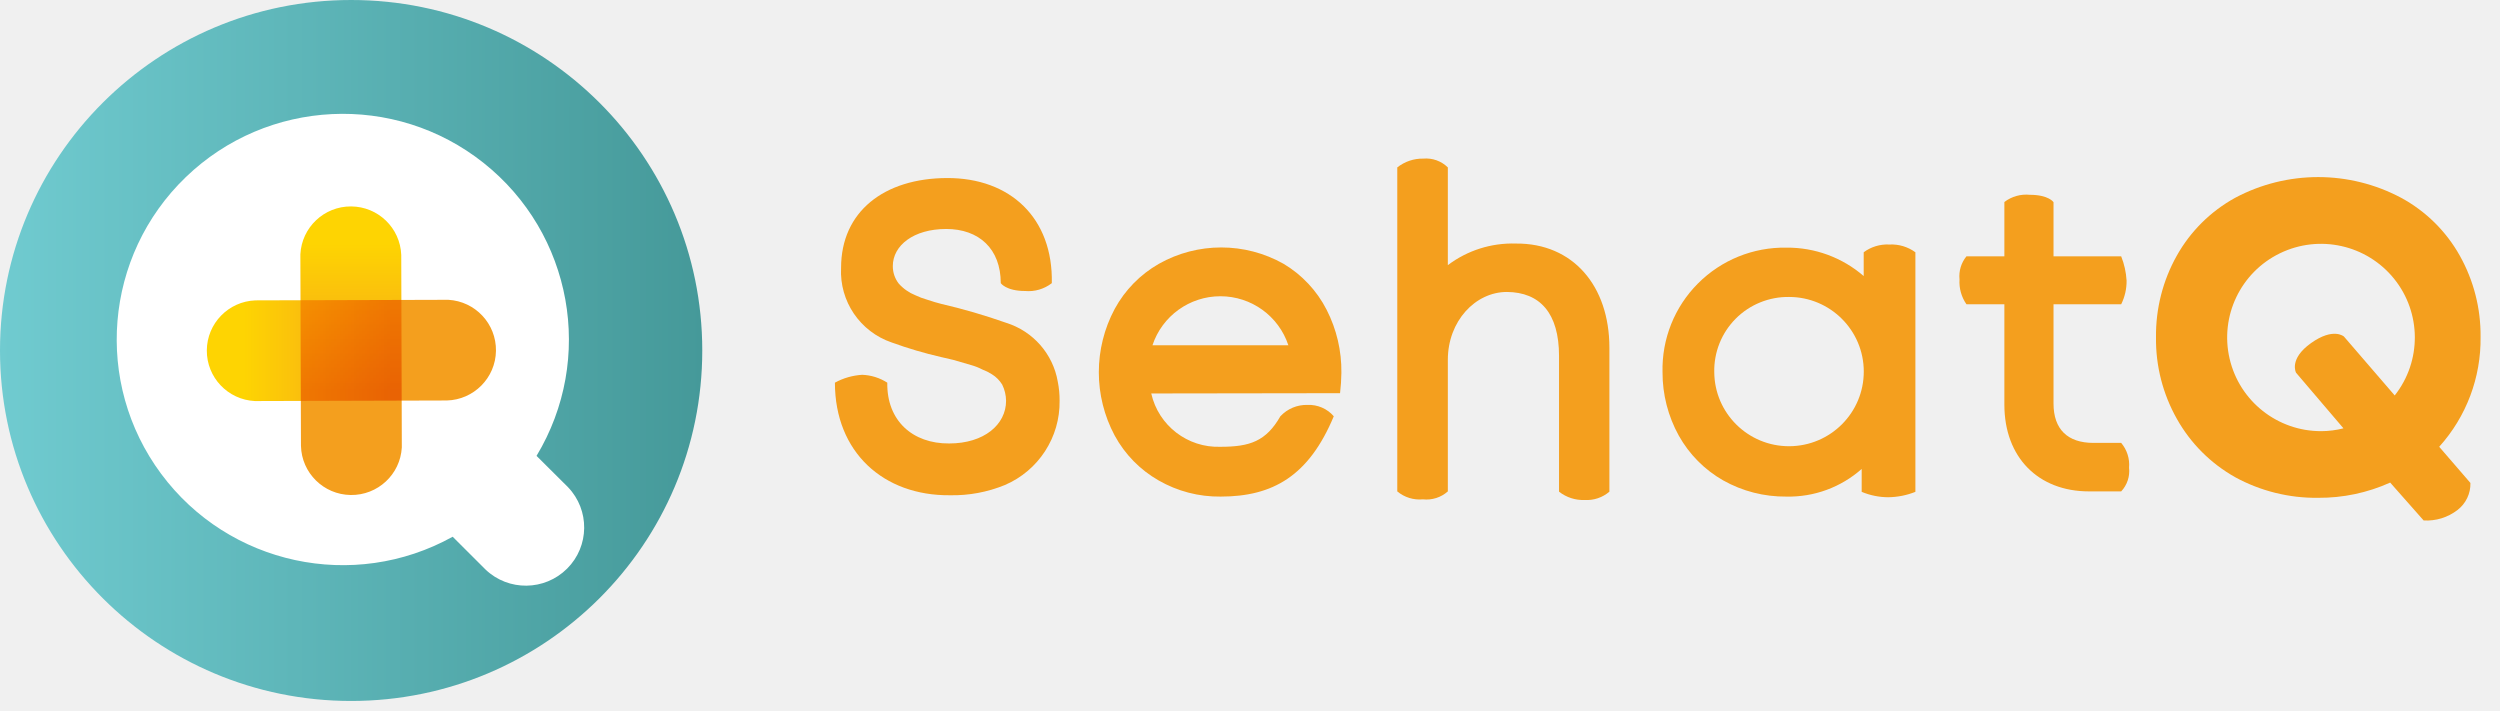
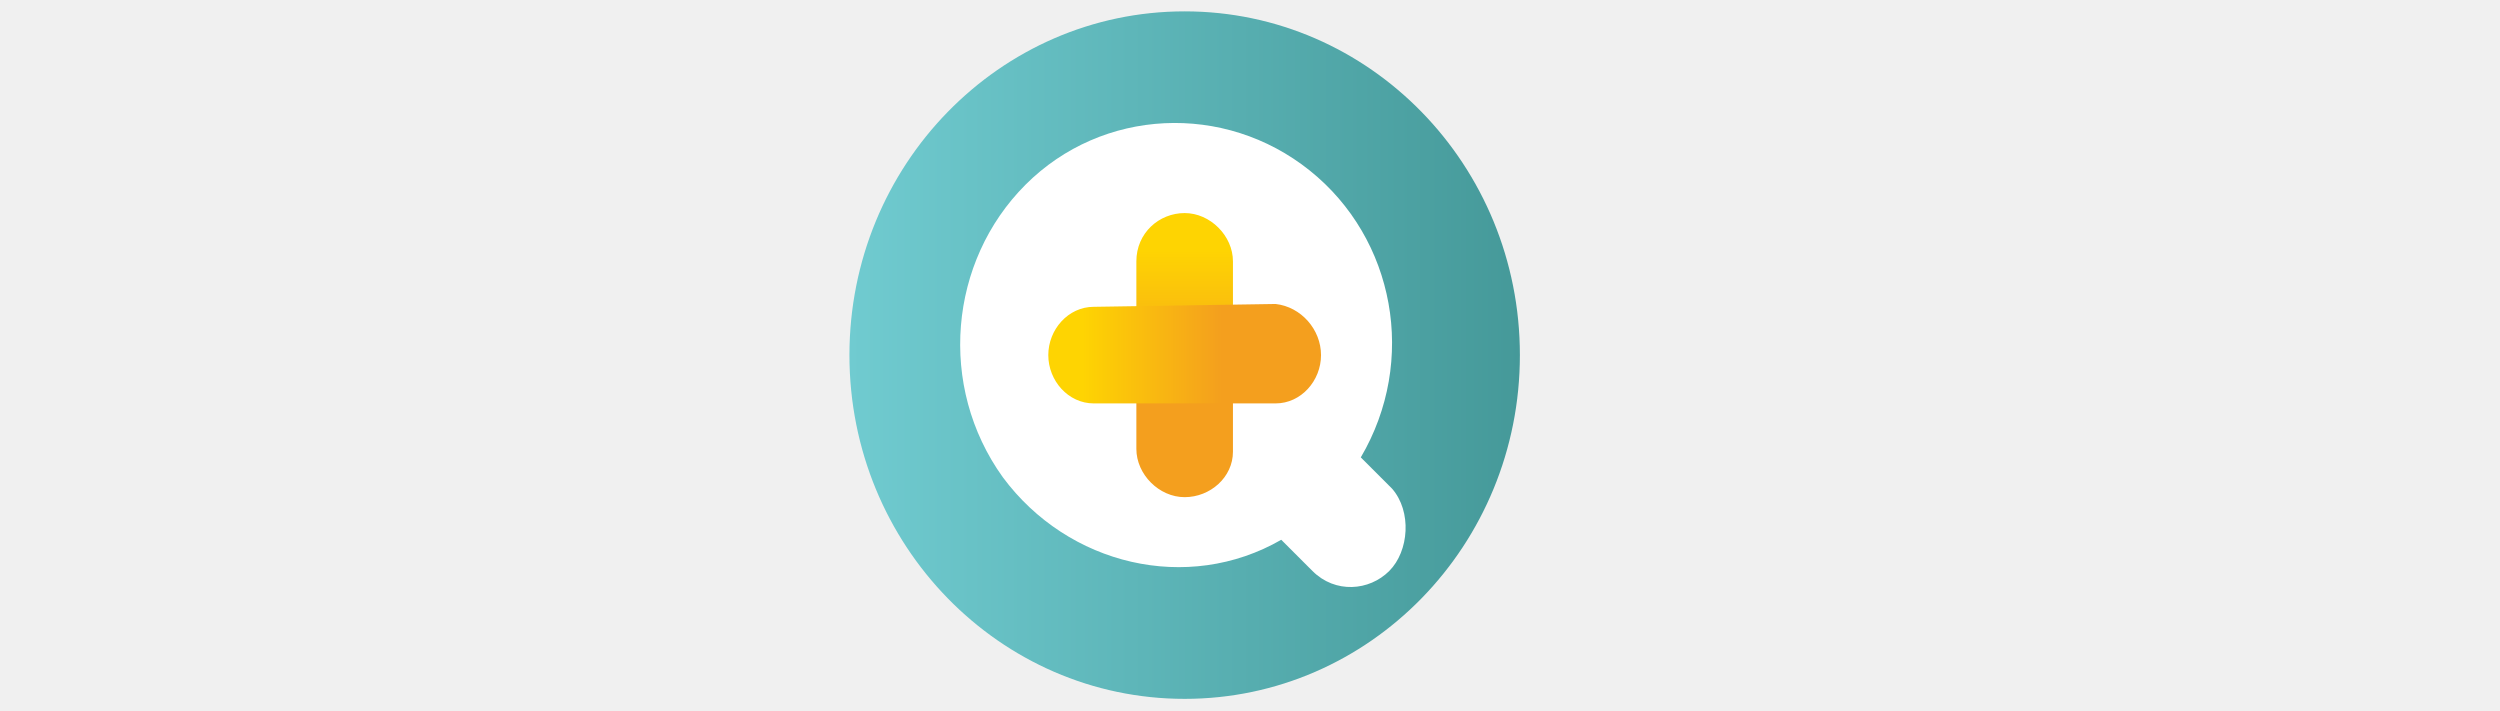
- <svg xmlns="http://www.w3.org/2000/svg" width="88px" height="25px" viewBox="0 0 88 25" version="1.1">
-   <defs>
-     <linearGradient x1="0%" y1="50%" x2="99.986%" y2="50%" id="linearGradient-1">
-       <stop stop-color="#70CBD0" offset="0%" />
-       <stop stop-color="#459999" offset="100%" />
-     </linearGradient>
-     <linearGradient x1="50.047%" y1="12.867%" x2="50.047%" y2="63.729%" id="linearGradient-2">
-       <stop stop-color="#FED402" offset="0%" />
-       <stop stop-color="#F49F1E" offset="100%" />
-     </linearGradient>
-     <linearGradient x1="12.835%" y1="49.953%" x2="63.729%" y2="49.953%" id="linearGradient-3">
-       <stop stop-color="#FED402" offset="0%" />
-       <stop stop-color="#F49F1E" offset="100%" />
-     </linearGradient>
-   </defs>
-   <g id="Symbol" stroke="none" stroke-width="1" fill="none" fill-rule="evenodd">
-     <g id="Bar/Search/Home" transform="translate(-120, -8)">
+ <svg xmlns="http://www.w3.org/2000/svg" version="1.1" id="Layer_1" x="0px" y="0px" viewBox="0 0 88 25" style="enable-background:new 0 0 88 25;" xml:space="preserve">
+   <style type="text/css">
+ 	.st0{fill-rule:evenodd;clip-rule:evenodd;fill:url(#Oval_1_);}
+ 	.st1{fill-rule:evenodd;clip-rule:evenodd;fill:#FFFFFF;}
+ 	.st2{fill-rule:evenodd;clip-rule:evenodd;fill:url(#Path_1_);}
+ 	.st3{fill-rule:evenodd;clip-rule:evenodd;fill:url(#Path_2_);}
+ </style>
+   <g id="Symbol">
+     <g id="Bar_x2F_Search_x2F_Home" transform="translate(-120, -8)">
      <g id="logo" transform="translate(120, 8)">
-         <path d="M33.444,17.433 C31.093,17.457 29.389,15.913 29.389,13.47 C29.685,13.307 30.014,13.213 30.351,13.193 C30.665,13.205 30.969,13.301 31.233,13.47 C31.209,14.803 32.121,15.62 33.41,15.61 C34.643,15.61 35.414,14.943 35.414,14.107 C35.411,13.909 35.365,13.714 35.277,13.537 C35.186,13.389 35.061,13.264 34.913,13.173 C34.808,13.106 34.696,13.05 34.579,13.007 C34.456,12.942 34.326,12.891 34.192,12.853 L33.931,12.777 L33.551,12.667 L33.12,12.567 C32.534,12.432 31.958,12.262 31.393,12.057 C30.275,11.678 29.545,10.604 29.606,9.427 C29.606,7.45 31.119,6.273 33.337,6.267 C35.554,6.26 37.071,7.667 37.024,9.967 C36.756,10.175 36.42,10.274 36.082,10.243 C35.414,10.243 35.227,9.967 35.227,9.967 C35.227,8.757 34.459,8.06 33.307,8.06 C32.155,8.06 31.427,8.643 31.427,9.367 C31.426,9.588 31.498,9.804 31.634,9.98 C31.795,10.161 31.996,10.302 32.221,10.393 C32.356,10.457 32.496,10.509 32.639,10.55 C32.823,10.613 32.973,10.657 33.133,10.697 C33.906,10.876 34.669,11.099 35.417,11.363 C36.365,11.659 37.067,12.46 37.234,13.437 C37.278,13.656 37.299,13.88 37.298,14.103 C37.318,15.392 36.557,16.565 35.371,17.073 C34.76,17.323 34.104,17.446 33.444,17.433 L33.444,17.433 Z" id="Path" fill="#F49F1E" />
-         <path d="M40.524,13.85 C40.779,14.981 41.805,15.769 42.965,15.727 C43.994,15.727 44.565,15.533 45.069,14.653 C45.315,14.389 45.663,14.243 46.024,14.253 C46.378,14.238 46.719,14.385 46.949,14.653 C46.074,16.75 44.809,17.48 42.965,17.48 C42.199,17.489 41.445,17.292 40.781,16.91 C40.13,16.538 39.596,15.992 39.238,15.333 C38.492,13.94 38.492,12.267 39.238,10.873 C39.598,10.211 40.136,9.661 40.791,9.287 C42.154,8.518 43.82,8.518 45.183,9.287 C45.831,9.673 46.357,10.235 46.699,10.907 C47.049,11.593 47.227,12.353 47.217,13.123 C47.214,13.363 47.198,13.602 47.17,13.84 L40.524,13.85 Z M40.567,12.153 L45.35,12.153 C45.009,11.123 44.045,10.428 42.958,10.428 C41.872,10.428 40.908,11.123 40.567,12.153 L40.567,12.153 Z" id="Shape" fill="#F49F1E" fill-rule="nonzero" />
-         <path d="M54.878,12.533 C54.878,11.023 54.21,10.287 53.044,10.277 C51.926,10.277 50.964,11.31 50.964,12.663 L50.964,17.297 C50.724,17.511 50.405,17.612 50.085,17.577 C49.759,17.608 49.434,17.507 49.184,17.297 L49.184,5.893 C49.443,5.687 49.767,5.577 50.099,5.583 C50.419,5.554 50.735,5.668 50.964,5.893 L50.964,9.333 C51.652,8.813 52.499,8.545 53.362,8.573 C55.365,8.557 56.651,10.06 56.651,12.24 L56.651,17.307 C56.411,17.513 56.1,17.618 55.783,17.6 C55.456,17.613 55.135,17.509 54.878,17.307 L54.878,12.533 Z" id="Path" fill="#F49F1E" />
-         <path d="M65.531,16.507 C64.801,17.154 63.853,17.502 62.876,17.48 C62.099,17.487 61.333,17.291 60.656,16.91 C60,16.537 59.46,15.991 59.093,15.333 C58.715,14.65 58.518,13.881 58.521,13.1 C58.493,11.934 58.942,10.807 59.766,9.98 C60.589,9.153 61.715,8.696 62.883,8.717 C63.881,8.708 64.848,9.064 65.602,9.717 L65.602,8.88 C65.862,8.686 66.182,8.59 66.507,8.607 C66.834,8.59 67.157,8.687 67.422,8.88 L67.422,17.313 C67.117,17.435 66.792,17.499 66.463,17.503 C66.143,17.501 65.827,17.437 65.531,17.313 L65.531,16.507 Z M60.342,13.097 C60.351,14.545 61.532,15.712 62.983,15.707 C64.434,15.701 65.607,14.525 65.605,13.077 C65.603,11.629 64.427,10.455 62.977,10.453 C62.272,10.443 61.594,10.719 61.097,11.217 C60.601,11.716 60.328,12.394 60.342,13.097 Z" id="Shape" fill="#F49F1E" fill-rule="nonzero" />
-         <path d="M70.554,14.243 L70.554,10.71 L69.219,10.71 C69.041,10.454 68.955,10.147 68.975,9.837 C68.945,9.544 69.032,9.251 69.219,9.023 L70.554,9.023 L70.554,7.11 C70.81,6.915 71.13,6.825 71.449,6.857 C72.117,6.857 72.284,7.117 72.284,7.117 L72.284,9.023 L74.666,9.023 C74.775,9.297 74.839,9.586 74.856,9.88 C74.859,10.168 74.794,10.452 74.666,10.71 L72.284,10.71 L72.284,14.207 C72.284,15.11 72.779,15.59 73.69,15.59 L74.666,15.59 C74.871,15.833 74.971,16.147 74.943,16.463 C74.978,16.768 74.876,17.073 74.666,17.297 L73.533,17.297 C71.75,17.297 70.554,16.103 70.554,14.243 Z" id="Path" fill="#F49F1E" />
-         <path d="M86.959,17 L85.86,15.727 C86.815,14.667 87.335,13.288 87.316,11.863 C87.327,10.862 87.075,9.874 86.585,9 C86.104,8.14 85.388,7.433 84.521,6.963 C82.695,5.99 80.503,5.99 78.677,6.963 C77.815,7.437 77.103,8.143 76.623,9 C76.131,9.877 75.879,10.868 75.891,11.873 C75.878,12.88 76.133,13.873 76.629,14.75 C77.111,15.607 77.819,16.315 78.677,16.797 C79.572,17.286 80.578,17.536 81.599,17.523 C82.473,17.529 83.337,17.346 84.134,16.987 L85.312,18.32 C85.739,18.345 86.159,18.216 86.498,17.957 C86.797,17.73 86.969,17.374 86.959,17 Z M80.821,13.12 L82.49,15.077 C82.235,15.142 81.973,15.176 81.709,15.177 C80.169,15.181 78.83,14.123 78.482,12.625 C78.134,11.128 78.868,9.589 80.253,8.916 C81.637,8.243 83.304,8.614 84.271,9.811 C85.237,11.008 85.247,12.713 84.294,13.92 L82.507,11.847 C82.507,11.847 82.14,11.513 81.348,12.077 C80.557,12.64 80.821,13.12 80.821,13.12 Z" id="Shape" fill="#F49F1E" fill-rule="nonzero" />
-         <ellipse id="Oval" fill="url(#linearGradient-1)" cx="12.36" cy="12.337" rx="12.36" ry="12.337" />
-         <path d="M19.995,17.15 L18.886,16.047 C20.946,12.63 20.149,8.219 17.023,5.735 C13.897,3.252 9.411,3.467 6.538,6.237 C3.664,9.008 3.294,13.476 5.673,16.68 C8.052,19.883 12.442,20.831 15.934,18.893 L17.093,20.05 C17.9,20.818 19.174,20.802 19.963,20.015 C20.751,19.227 20.765,17.955 19.995,17.15 L19.995,17.15 Z" id="Path" fill="#FFFFFF" />
-         <path d="M14.124,8.973 C14.088,8.024 13.31,7.272 12.358,7.266 C11.407,7.261 10.62,8.005 10.573,8.953 L10.573,8.953 L10.573,8.973 L10.594,15.697 C10.618,16.648 11.39,17.41 12.343,17.424 C13.296,17.439 14.091,16.7 14.144,15.75 L14.144,15.75 L14.144,15.75 L14.124,8.973 Z" id="Path" fill="url(#linearGradient-2)" />
-         <path d="M8.99,10.573 C8.04,10.609 7.285,11.386 7.28,12.335 C7.275,13.285 8.02,14.07 8.97,14.117 L8.99,14.117 L15.727,14.097 C16.679,14.072 17.443,13.302 17.458,12.351 C17.472,11.399 16.732,10.606 15.78,10.553 L15.78,10.553 L15.78,10.553 L8.99,10.573 Z" id="Path" fill="url(#linearGradient-3)" style="mix-blend-mode: multiply;" />
+         <linearGradient id="Oval_1_" gradientUnits="userSpaceOnUse" x1="-249.232" y1="392.97" x2="-248.279" y2="392.97" gradientTransform="matrix(24.7204 0 0 -24.6733 6191.029 9708.394)">
+           <stop offset="0" style="stop-color:#70CBD0" />
+           <stop offset="1" style="stop-color:#459999" />
+         </linearGradient>
+         <ellipse id="Oval" class="st0" cx="41.7" cy="12.5" rx="11.8" ry="12.1" />
+         <path id="Path_3_" class="st1" d="M49,17.2l-1.1-1.1c2-3.4,1.2-7.7-1.8-10.1c-3-2.4-7.3-2.2-10,0.5s-3.1,7.1-0.8,10.3     c2.3,3.1,6.5,4.1,9.8,2.2l1.1,1.1c0.8,0.8,2,0.7,2.7,0S49.7,18,49,17.2L49,17.2z" />
+         <linearGradient id="Path_1_" gradientUnits="userSpaceOnUse" x1="-179.176" y1="371.145" x2="-179.176" y2="370.646" gradientTransform="matrix(3.5701 0 0 -10.1584 681.3785 3779.053)">
+           <stop offset="0" style="stop-color:#FED402" />
+           <stop offset="1" style="stop-color:#F49F1E" />
+         </linearGradient>
+         <path id="Path_4_" class="st2" d="M43.4,9.2c0-0.9-0.8-1.7-1.7-1.7c-0.9,0-1.7,0.7-1.7,1.7l0,0v0l0,6.6c0,0.9,0.8,1.7,1.7,1.7     c0.9,0,1.7-0.7,1.7-1.6l0,0l0,0L43.4,9.2z" />
+         <linearGradient id="Path_2_" gradientUnits="userSpaceOnUse" x1="-232.327" y1="300.968" x2="-231.843" y2="300.968" gradientTransform="matrix(10.1778 0 0 -3.5633 2402.683 1084.957)">
+           <stop offset="0" style="stop-color:#FED402" />
+           <stop offset="1" style="stop-color:#F49F1E" />
+         </linearGradient>
+         <path id="Path_5_" class="st3" d="M38.5,10.8c-0.9,0-1.6,0.8-1.6,1.7c0,0.9,0.7,1.7,1.6,1.7h0l6.4,0c0.9,0,1.6-0.8,1.6-1.7     c0-0.9-0.7-1.7-1.6-1.8l0,0l0,0L38.5,10.8z" />
      </g>
    </g>
  </g>
</svg>
